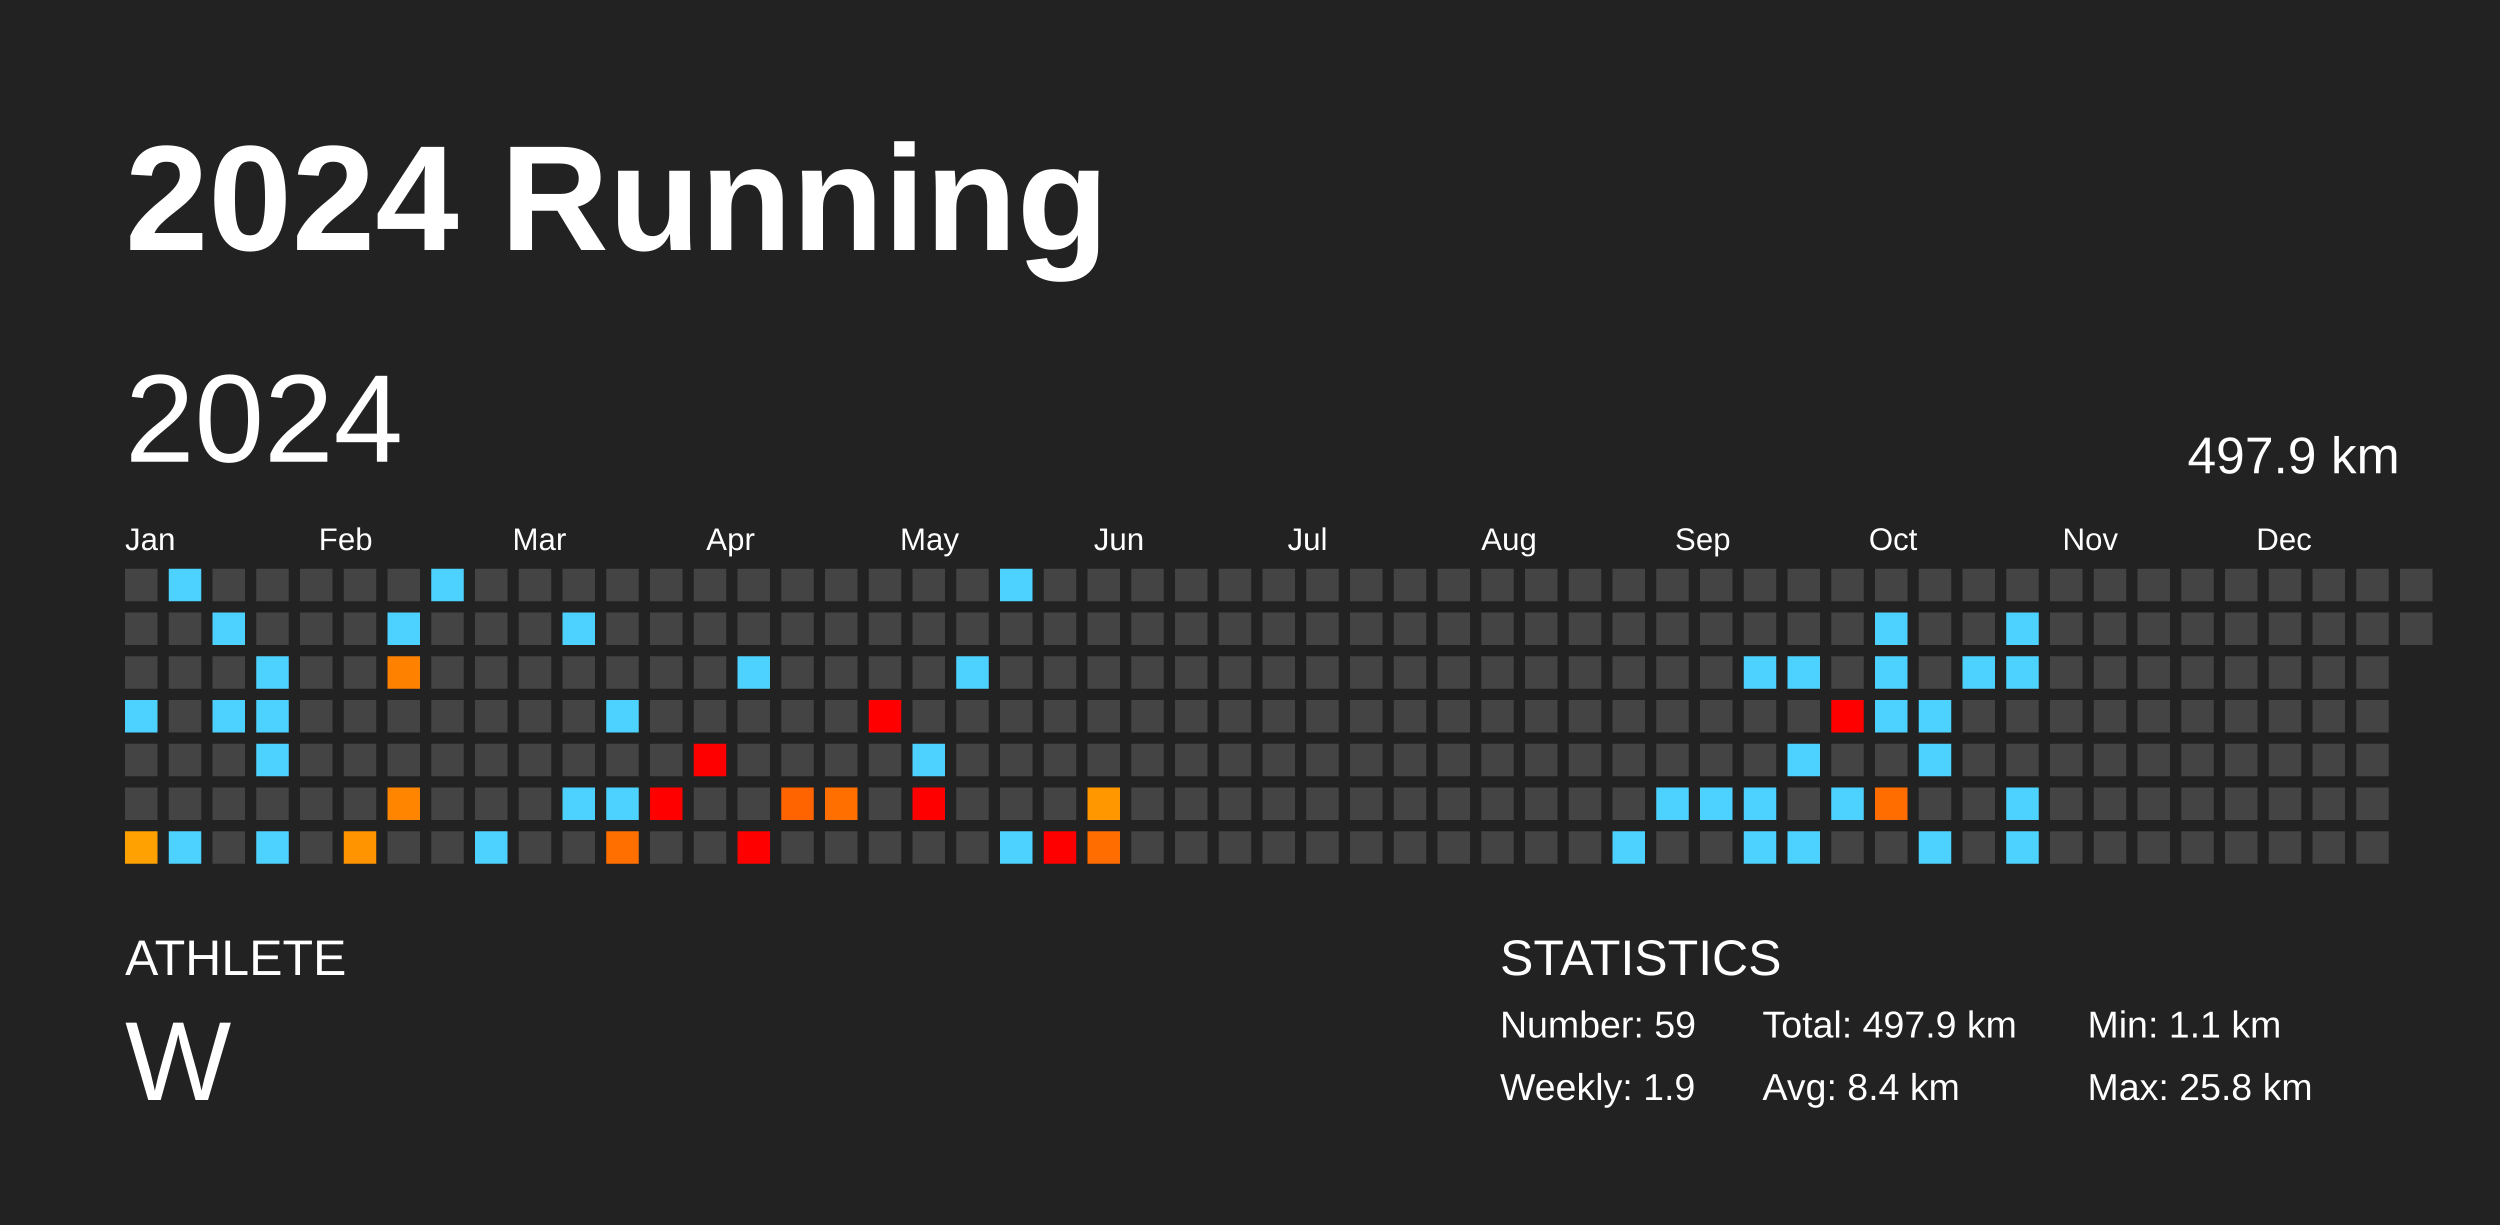
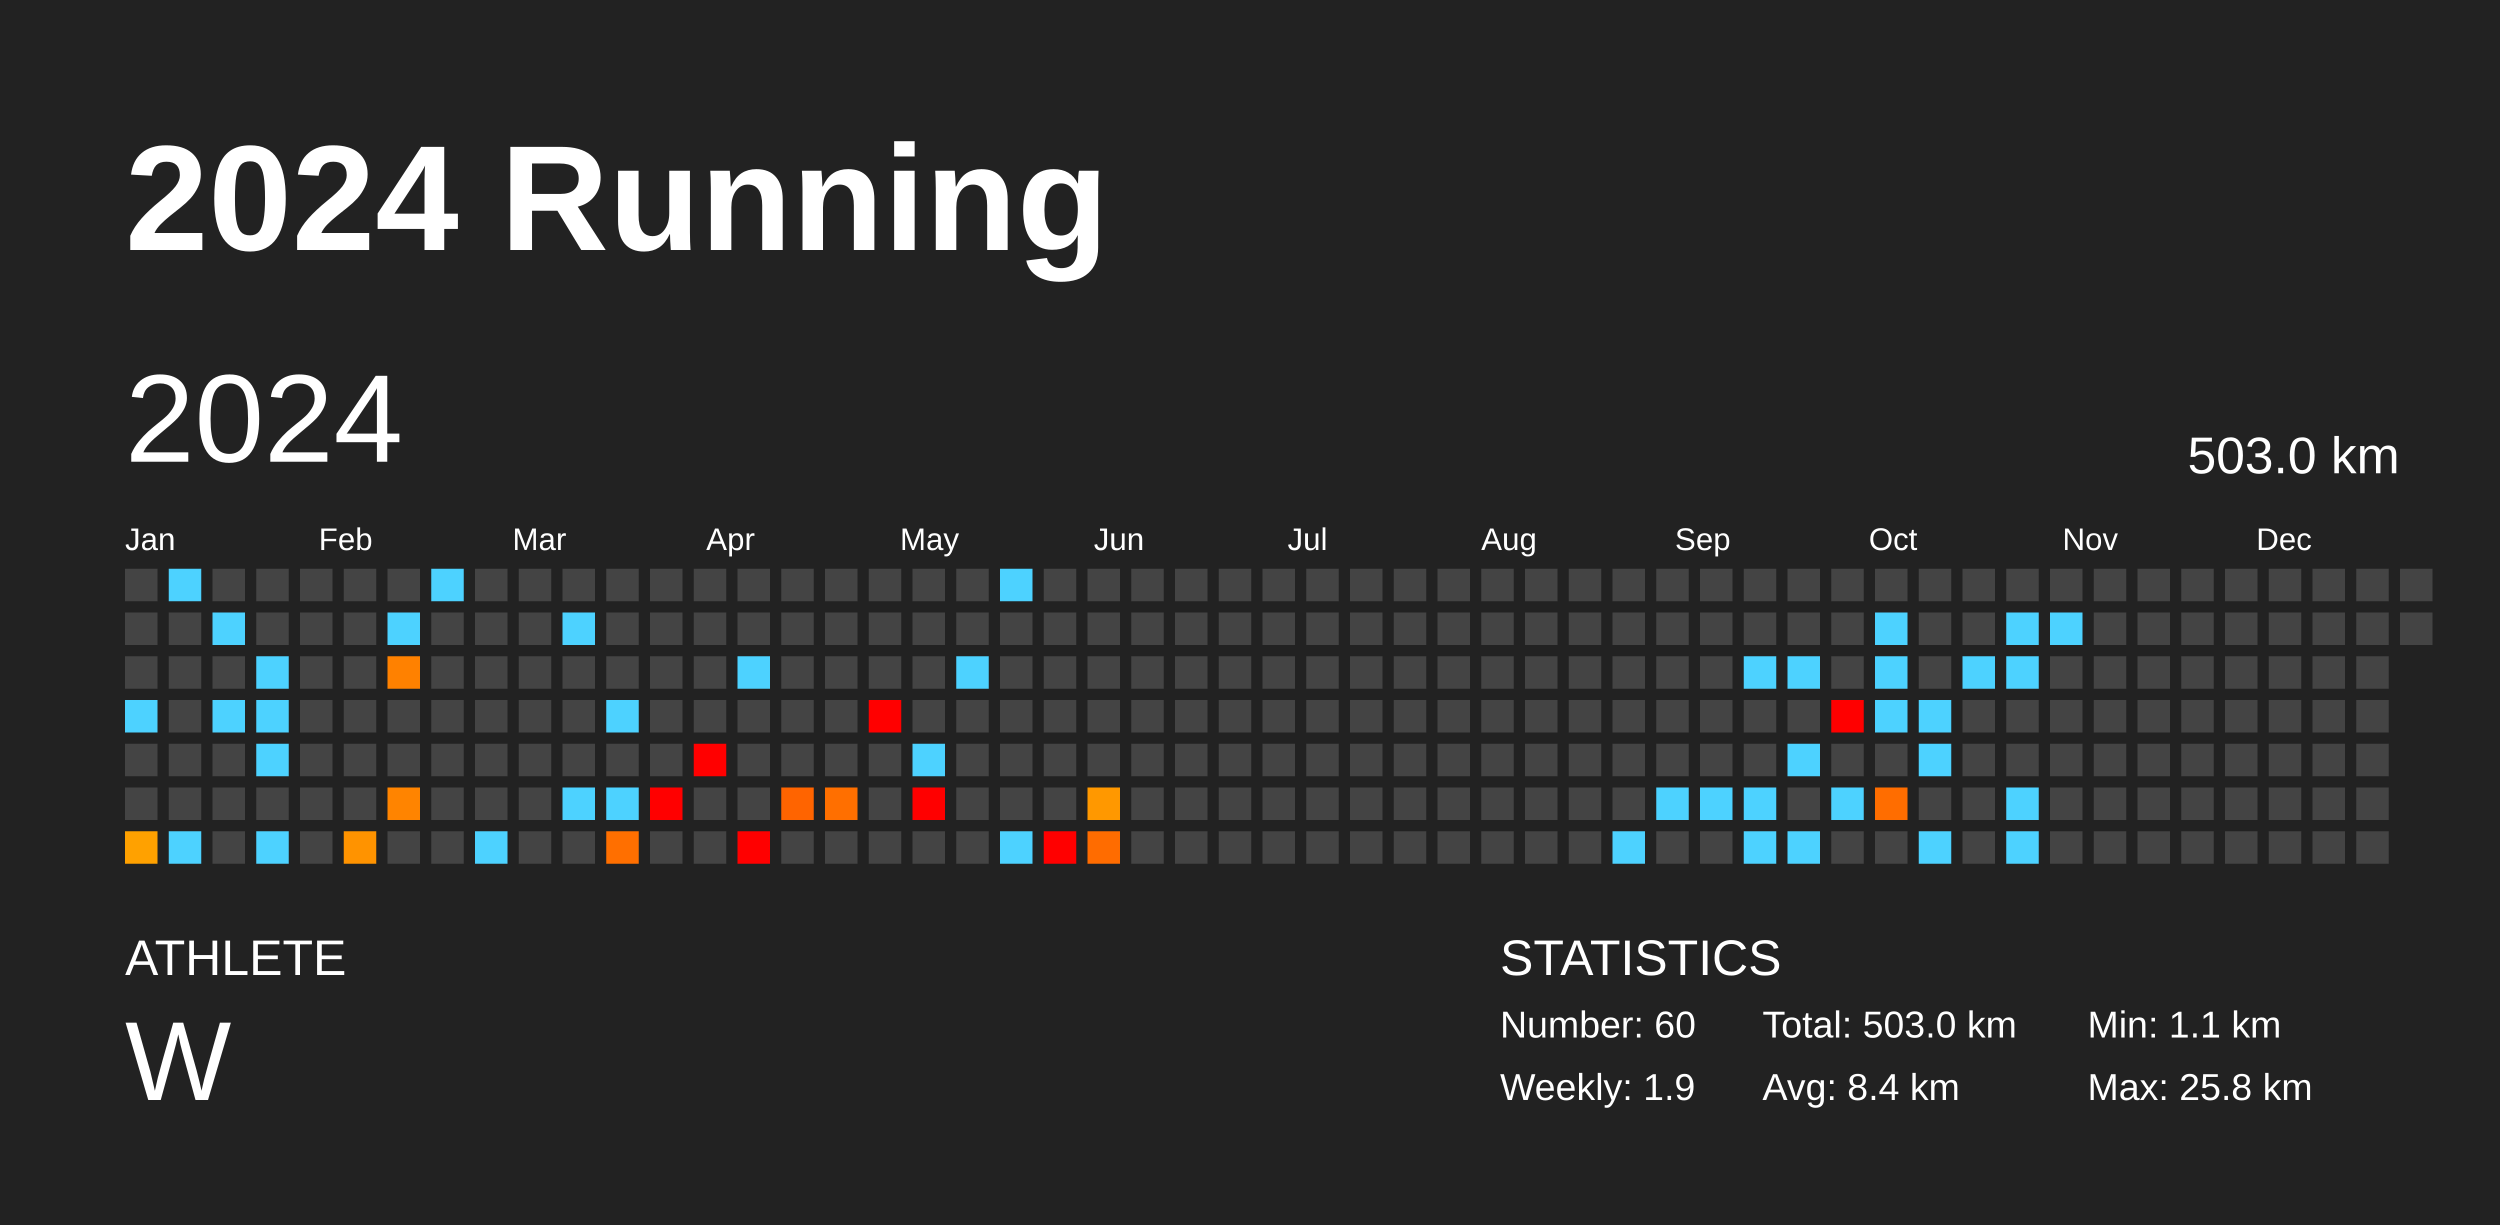
<svg xmlns="http://www.w3.org/2000/svg" baseProfile="full" height="98mm" version="1.1" viewBox="0,0,200,98" width="200mm">
  <defs />
  <rect fill="#222222" height="98" width="200" x="0" y="0" />
  <text fill="#FFFFFF" style="font-size:12px; font-family:Arial; font-weight:bold;" x="10" y="20">2024 Running</text>
  <text fill="#FFFFFF" style="font-size:4px; font-family:Arial" x="10" y="78">ATHLETE</text>
  <text fill="#FFFFFF" style="font-size:9px; font-family:Arial" x="10" y="88">W</text>
  <text fill="#FFFFFF" style="font-size:4px; font-family:Arial" x="120" y="78">STATISTICS</text>
-   <text fill="#FFFFFF" style="font-size:3px; font-family:Arial" x="120" y="83">Number: 59</text>
+   <text fill="#FFFFFF" style="font-size:3px; font-family:Arial" x="120" y="83">Number: 60</text>
  <text fill="#FFFFFF" style="font-size:3px; font-family:Arial" x="120" y="88">Weekly: 1.9</text>
-   <text fill="#FFFFFF" style="font-size:3px; font-family:Arial" x="141" y="83">Total: 497.9 km</text>
+   <text fill="#FFFFFF" style="font-size:3px; font-family:Arial" x="141" y="83">Total: 503.0 km</text>
  <text fill="#FFFFFF" style="font-size:3px; font-family:Arial" x="141" y="88">Avg: 8.4 km</text>
  <text fill="#FFFFFF" style="font-size:3px; font-family:Arial" x="167" y="83">Min: 1.1 km</text>
  <text fill="#FFFFFF" style="font-size:3px; font-family:Arial" x="167" y="88">Max: 25.8 km</text>
  <text dominant-baseline="hanging" fill="#FFFFFF" style="font-size:10.0px; font-family:Arial;" x="10" y="30">2024</text>
-   <text dominant-baseline="hanging" fill="#FFFFFF" style="font-size:4.125px; font-family:Arial;" x="175" y="35">497.9 km</text>
+   <text dominant-baseline="hanging" fill="#FFFFFF" style="font-size:4.125px; font-family:Arial;" x="175" y="35">503.0 km</text>
  <text fill="#FFFFFF" style="font-size:2.5px; font-family:Arial" x="10.0" y="44">Jan</text>
  <text fill="#FFFFFF" style="font-size:2.5px; font-family:Arial" x="25.5" y="44">Feb</text>
  <text fill="#FFFFFF" style="font-size:2.5px; font-family:Arial" x="41.0" y="44">Mar</text>
  <text fill="#FFFFFF" style="font-size:2.5px; font-family:Arial" x="56.5" y="44">Apr</text>
  <text fill="#FFFFFF" style="font-size:2.5px; font-family:Arial" x="72.0" y="44">May</text>
  <text fill="#FFFFFF" style="font-size:2.5px; font-family:Arial" x="87.5" y="44">Jun</text>
  <text fill="#FFFFFF" style="font-size:2.5px; font-family:Arial" x="103.0" y="44">Jul</text>
  <text fill="#FFFFFF" style="font-size:2.5px; font-family:Arial" x="118.5" y="44">Aug</text>
  <text fill="#FFFFFF" style="font-size:2.5px; font-family:Arial" x="134.0" y="44">Sep</text>
  <text fill="#FFFFFF" style="font-size:2.5px; font-family:Arial" x="149.5" y="44">Oct</text>
  <text fill="#FFFFFF" style="font-size:2.5px; font-family:Arial" x="165.0" y="44">Nov</text>
  <text fill="#FFFFFF" style="font-size:2.5px; font-family:Arial" x="180.5" y="44">Dec</text>
  <rect fill="#444444" height="2.6" width="2.6" x="10.0" y="45.5" />
  <rect fill="#444444" height="2.6" width="2.6" x="10.0" y="49.0" />
  <rect fill="#444444" height="2.6" width="2.6" x="10.0" y="52.5" />
  <rect fill="#4dd2ff" height="2.6" width="2.6" x="10.0" y="56.0" />
  <rect fill="#444444" height="2.6" width="2.6" x="10.0" y="59.5" />
  <rect fill="#444444" height="2.6" width="2.6" x="10.0" y="63.0" />
  <rect fill="#ffa100" height="2.6" width="2.6" x="10.0" y="66.5" />
  <rect fill="#4dd2ff" height="2.6" width="2.6" x="13.5" y="45.5" />
  <rect fill="#444444" height="2.6" width="2.6" x="13.5" y="49.0" />
  <rect fill="#444444" height="2.6" width="2.6" x="13.5" y="52.5" />
  <rect fill="#444444" height="2.6" width="2.6" x="13.5" y="56.0" />
  <rect fill="#444444" height="2.6" width="2.6" x="13.5" y="59.5" />
  <rect fill="#444444" height="2.6" width="2.6" x="13.5" y="63.0" />
  <rect fill="#4dd2ff" height="2.6" width="2.6" x="13.5" y="66.5" />
  <rect fill="#444444" height="2.6" width="2.6" x="17.0" y="45.5" />
  <rect fill="#4dd2ff" height="2.6" width="2.6" x="17.0" y="49.0" />
  <rect fill="#444444" height="2.6" width="2.6" x="17.0" y="52.5" />
  <rect fill="#4dd2ff" height="2.6" width="2.6" x="17.0" y="56.0" />
  <rect fill="#444444" height="2.6" width="2.6" x="17.0" y="59.5" />
  <rect fill="#444444" height="2.6" width="2.6" x="17.0" y="63.0" />
  <rect fill="#444444" height="2.6" width="2.6" x="17.0" y="66.5" />
  <rect fill="#444444" height="2.6" width="2.6" x="20.5" y="45.5" />
  <rect fill="#444444" height="2.6" width="2.6" x="20.5" y="49.0" />
  <rect fill="#4dd2ff" height="2.6" width="2.6" x="20.5" y="52.5" />
  <rect fill="#4dd2ff" height="2.6" width="2.6" x="20.5" y="56.0" />
  <rect fill="#4dd2ff" height="2.6" width="2.6" x="20.5" y="59.5" />
  <rect fill="#444444" height="2.6" width="2.6" x="20.5" y="63.0" />
  <rect fill="#4dd2ff" height="2.6" width="2.6" x="20.5" y="66.5" />
  <rect fill="#444444" height="2.6" width="2.6" x="24.0" y="45.5" />
  <rect fill="#444444" height="2.6" width="2.6" x="24.0" y="49.0" />
  <rect fill="#444444" height="2.6" width="2.6" x="24.0" y="52.5" />
  <rect fill="#444444" height="2.6" width="2.6" x="24.0" y="56.0" />
  <rect fill="#444444" height="2.6" width="2.6" x="24.0" y="59.5" />
  <rect fill="#444444" height="2.6" width="2.6" x="24.0" y="63.0" />
  <rect fill="#444444" height="2.6" width="2.6" x="24.0" y="66.5" />
  <rect fill="#444444" height="2.6" width="2.6" x="27.5" y="45.5" />
  <rect fill="#444444" height="2.6" width="2.6" x="27.5" y="49.0" />
  <rect fill="#444444" height="2.6" width="2.6" x="27.5" y="52.5" />
  <rect fill="#444444" height="2.6" width="2.6" x="27.5" y="56.0" />
  <rect fill="#444444" height="2.6" width="2.6" x="27.5" y="59.5" />
  <rect fill="#444444" height="2.6" width="2.6" x="27.5" y="63.0" />
  <rect fill="#ff9300" height="2.6" width="2.6" x="27.5" y="66.5" />
  <rect fill="#444444" height="2.6" width="2.6" x="31.0" y="45.5" />
  <rect fill="#4dd2ff" height="2.6" width="2.6" x="31.0" y="49.0" />
  <rect fill="#ff8100" height="2.6" width="2.6" x="31.0" y="52.5" />
  <rect fill="#444444" height="2.6" width="2.6" x="31.0" y="56.0" />
  <rect fill="#444444" height="2.6" width="2.6" x="31.0" y="59.5" />
  <rect fill="#ff8400" height="2.6" width="2.6" x="31.0" y="63.0" />
  <rect fill="#444444" height="2.6" width="2.6" x="31.0" y="66.5" />
  <rect fill="#4dd2ff" height="2.6" width="2.6" x="34.5" y="45.5" />
  <rect fill="#444444" height="2.6" width="2.6" x="34.5" y="49.0" />
  <rect fill="#444444" height="2.6" width="2.6" x="34.5" y="52.5" />
  <rect fill="#444444" height="2.6" width="2.6" x="34.5" y="56.0" />
  <rect fill="#444444" height="2.6" width="2.6" x="34.5" y="59.5" />
  <rect fill="#444444" height="2.6" width="2.6" x="34.5" y="63.0" />
  <rect fill="#444444" height="2.6" width="2.6" x="34.5" y="66.5" />
  <rect fill="#444444" height="2.6" width="2.6" x="38.0" y="45.5" />
  <rect fill="#444444" height="2.6" width="2.6" x="38.0" y="49.0" />
  <rect fill="#444444" height="2.6" width="2.6" x="38.0" y="52.5" />
  <rect fill="#444444" height="2.6" width="2.6" x="38.0" y="56.0" />
  <rect fill="#444444" height="2.6" width="2.6" x="38.0" y="59.5" />
  <rect fill="#444444" height="2.6" width="2.6" x="38.0" y="63.0" />
  <rect fill="#4dd2ff" height="2.6" width="2.6" x="38.0" y="66.5" />
  <rect fill="#444444" height="2.6" width="2.6" x="41.5" y="45.5" />
  <rect fill="#444444" height="2.6" width="2.6" x="41.5" y="49.0" />
  <rect fill="#444444" height="2.6" width="2.6" x="41.5" y="52.5" />
  <rect fill="#444444" height="2.6" width="2.6" x="41.5" y="56.0" />
  <rect fill="#444444" height="2.6" width="2.6" x="41.5" y="59.5" />
  <rect fill="#444444" height="2.6" width="2.6" x="41.5" y="63.0" />
  <rect fill="#444444" height="2.6" width="2.6" x="41.5" y="66.5" />
  <rect fill="#444444" height="2.6" width="2.6" x="45.0" y="45.5" />
  <rect fill="#4dd2ff" height="2.6" width="2.6" x="45.0" y="49.0" />
  <rect fill="#444444" height="2.6" width="2.6" x="45.0" y="52.5" />
  <rect fill="#444444" height="2.6" width="2.6" x="45.0" y="56.0" />
  <rect fill="#444444" height="2.6" width="2.6" x="45.0" y="59.5" />
  <rect fill="#4dd2ff" height="2.6" width="2.6" x="45.0" y="63.0" />
  <rect fill="#444444" height="2.6" width="2.6" x="45.0" y="66.5" />
  <rect fill="#444444" height="2.6" width="2.6" x="48.5" y="45.5" />
  <rect fill="#444444" height="2.6" width="2.6" x="48.5" y="49.0" />
  <rect fill="#444444" height="2.6" width="2.6" x="48.5" y="52.5" />
  <rect fill="#4dd2ff" height="2.6" width="2.6" x="48.5" y="56.0" />
  <rect fill="#444444" height="2.6" width="2.6" x="48.5" y="59.5" />
  <rect fill="#4dd2ff" height="2.6" width="2.6" x="48.5" y="63.0" />
  <rect fill="#ff6f00" height="2.6" width="2.6" x="48.5" y="66.5" />
  <rect fill="#444444" height="2.6" width="2.6" x="52.0" y="45.5" />
  <rect fill="#444444" height="2.6" width="2.6" x="52.0" y="49.0" />
  <rect fill="#444444" height="2.6" width="2.6" x="52.0" y="52.5" />
  <rect fill="#444444" height="2.6" width="2.6" x="52.0" y="56.0" />
  <rect fill="#444444" height="2.6" width="2.6" x="52.0" y="59.5" />
  <rect fill="red" height="2.6" width="2.6" x="52.0" y="63.0" />
  <rect fill="#444444" height="2.6" width="2.6" x="52.0" y="66.5" />
  <rect fill="#444444" height="2.6" width="2.6" x="55.5" y="45.5" />
  <rect fill="#444444" height="2.6" width="2.6" x="55.5" y="49.0" />
  <rect fill="#444444" height="2.6" width="2.6" x="55.5" y="52.5" />
  <rect fill="#444444" height="2.6" width="2.6" x="55.5" y="56.0" />
  <rect fill="red" height="2.6" width="2.6" x="55.5" y="59.5" />
  <rect fill="#444444" height="2.6" width="2.6" x="55.5" y="63.0" />
  <rect fill="#444444" height="2.6" width="2.6" x="55.5" y="66.5" />
  <rect fill="#444444" height="2.6" width="2.6" x="59.0" y="45.5" />
  <rect fill="#444444" height="2.6" width="2.6" x="59.0" y="49.0" />
  <rect fill="#4dd2ff" height="2.6" width="2.6" x="59.0" y="52.5" />
  <rect fill="#444444" height="2.6" width="2.6" x="59.0" y="56.0" />
  <rect fill="#444444" height="2.6" width="2.6" x="59.0" y="59.5" />
  <rect fill="#444444" height="2.6" width="2.6" x="59.0" y="63.0" />
  <rect fill="red" height="2.6" width="2.6" x="59.0" y="66.5" />
  <rect fill="#444444" height="2.6" width="2.6" x="62.5" y="45.5" />
  <rect fill="#444444" height="2.6" width="2.6" x="62.5" y="49.0" />
  <rect fill="#444444" height="2.6" width="2.6" x="62.5" y="52.5" />
  <rect fill="#444444" height="2.6" width="2.6" x="62.5" y="56.0" />
  <rect fill="#444444" height="2.6" width="2.6" x="62.5" y="59.5" />
  <rect fill="#ff6400" height="2.6" width="2.6" x="62.5" y="63.0" />
  <rect fill="#444444" height="2.6" width="2.6" x="62.5" y="66.5" />
  <rect fill="#444444" height="2.6" width="2.6" x="66.0" y="45.5" />
  <rect fill="#444444" height="2.6" width="2.6" x="66.0" y="49.0" />
  <rect fill="#444444" height="2.6" width="2.6" x="66.0" y="52.5" />
  <rect fill="#444444" height="2.6" width="2.6" x="66.0" y="56.0" />
  <rect fill="#444444" height="2.6" width="2.6" x="66.0" y="59.5" />
  <rect fill="#ff6f00" height="2.6" width="2.6" x="66.0" y="63.0" />
  <rect fill="#444444" height="2.6" width="2.6" x="66.0" y="66.5" />
  <rect fill="#444444" height="2.6" width="2.6" x="69.5" y="45.5" />
  <rect fill="#444444" height="2.6" width="2.6" x="69.5" y="49.0" />
  <rect fill="#444444" height="2.6" width="2.6" x="69.5" y="52.5" />
  <rect fill="red" height="2.6" width="2.6" x="69.5" y="56.0" />
  <rect fill="#444444" height="2.6" width="2.6" x="69.5" y="59.5" />
  <rect fill="#444444" height="2.6" width="2.6" x="69.5" y="63.0" />
  <rect fill="#444444" height="2.6" width="2.6" x="69.5" y="66.5" />
  <rect fill="#444444" height="2.6" width="2.6" x="73.0" y="45.5" />
  <rect fill="#444444" height="2.6" width="2.6" x="73.0" y="49.0" />
  <rect fill="#444444" height="2.6" width="2.6" x="73.0" y="52.5" />
  <rect fill="#444444" height="2.6" width="2.6" x="73.0" y="56.0" />
  <rect fill="#4dd2ff" height="2.6" width="2.6" x="73.0" y="59.5" />
  <rect fill="red" height="2.6" width="2.6" x="73.0" y="63.0" />
  <rect fill="#444444" height="2.6" width="2.6" x="73.0" y="66.5" />
  <rect fill="#444444" height="2.6" width="2.6" x="76.5" y="45.5" />
  <rect fill="#444444" height="2.6" width="2.6" x="76.5" y="49.0" />
  <rect fill="#4dd2ff" height="2.6" width="2.6" x="76.5" y="52.5" />
  <rect fill="#444444" height="2.6" width="2.6" x="76.5" y="56.0" />
  <rect fill="#444444" height="2.6" width="2.6" x="76.5" y="59.5" />
  <rect fill="#444444" height="2.6" width="2.6" x="76.5" y="63.0" />
  <rect fill="#444444" height="2.6" width="2.6" x="76.5" y="66.5" />
  <rect fill="#4dd2ff" height="2.6" width="2.6" x="80.0" y="45.5" />
  <rect fill="#444444" height="2.6" width="2.6" x="80.0" y="49.0" />
  <rect fill="#444444" height="2.6" width="2.6" x="80.0" y="52.5" />
  <rect fill="#444444" height="2.6" width="2.6" x="80.0" y="56.0" />
  <rect fill="#444444" height="2.6" width="2.6" x="80.0" y="59.5" />
  <rect fill="#444444" height="2.6" width="2.6" x="80.0" y="63.0" />
  <rect fill="#4dd2ff" height="2.6" width="2.6" x="80.0" y="66.5" />
  <rect fill="#444444" height="2.6" width="2.6" x="83.5" y="45.5" />
  <rect fill="#444444" height="2.6" width="2.6" x="83.5" y="49.0" />
  <rect fill="#444444" height="2.6" width="2.6" x="83.5" y="52.5" />
  <rect fill="#444444" height="2.6" width="2.6" x="83.5" y="56.0" />
  <rect fill="#444444" height="2.6" width="2.6" x="83.5" y="59.5" />
  <rect fill="#444444" height="2.6" width="2.6" x="83.5" y="63.0" />
  <rect fill="red" height="2.6" width="2.6" x="83.5" y="66.5" />
  <rect fill="#444444" height="2.6" width="2.6" x="87.0" y="45.5" />
  <rect fill="#444444" height="2.6" width="2.6" x="87.0" y="49.0" />
  <rect fill="#444444" height="2.6" width="2.6" x="87.0" y="52.5" />
  <rect fill="#444444" height="2.6" width="2.6" x="87.0" y="56.0" />
  <rect fill="#444444" height="2.6" width="2.6" x="87.0" y="59.5" />
  <rect fill="#ff9800" height="2.6" width="2.6" x="87.0" y="63.0" />
  <rect fill="#ff6c00" height="2.6" width="2.6" x="87.0" y="66.5" />
  <rect fill="#444444" height="2.6" width="2.6" x="90.5" y="45.5" />
  <rect fill="#444444" height="2.6" width="2.6" x="90.5" y="49.0" />
  <rect fill="#444444" height="2.6" width="2.6" x="90.5" y="52.5" />
  <rect fill="#444444" height="2.6" width="2.6" x="90.5" y="56.0" />
  <rect fill="#444444" height="2.6" width="2.6" x="90.5" y="59.5" />
  <rect fill="#444444" height="2.6" width="2.6" x="90.5" y="63.0" />
  <rect fill="#444444" height="2.6" width="2.6" x="90.5" y="66.5" />
  <rect fill="#444444" height="2.6" width="2.6" x="94.0" y="45.5" />
  <rect fill="#444444" height="2.6" width="2.6" x="94.0" y="49.0" />
  <rect fill="#444444" height="2.6" width="2.6" x="94.0" y="52.5" />
  <rect fill="#444444" height="2.6" width="2.6" x="94.0" y="56.0" />
  <rect fill="#444444" height="2.6" width="2.6" x="94.0" y="59.5" />
  <rect fill="#444444" height="2.6" width="2.6" x="94.0" y="63.0" />
  <rect fill="#444444" height="2.6" width="2.6" x="94.0" y="66.5" />
  <rect fill="#444444" height="2.6" width="2.6" x="97.5" y="45.5" />
  <rect fill="#444444" height="2.6" width="2.6" x="97.5" y="49.0" />
  <rect fill="#444444" height="2.6" width="2.6" x="97.5" y="52.5" />
  <rect fill="#444444" height="2.6" width="2.6" x="97.5" y="56.0" />
  <rect fill="#444444" height="2.6" width="2.6" x="97.5" y="59.5" />
  <rect fill="#444444" height="2.6" width="2.6" x="97.5" y="63.0" />
  <rect fill="#444444" height="2.6" width="2.6" x="97.5" y="66.5" />
  <rect fill="#444444" height="2.6" width="2.6" x="101.0" y="45.5" />
  <rect fill="#444444" height="2.6" width="2.6" x="101.0" y="49.0" />
  <rect fill="#444444" height="2.6" width="2.6" x="101.0" y="52.5" />
  <rect fill="#444444" height="2.6" width="2.6" x="101.0" y="56.0" />
  <rect fill="#444444" height="2.6" width="2.6" x="101.0" y="59.5" />
  <rect fill="#444444" height="2.6" width="2.6" x="101.0" y="63.0" />
  <rect fill="#444444" height="2.6" width="2.6" x="101.0" y="66.5" />
  <rect fill="#444444" height="2.6" width="2.6" x="104.5" y="45.5" />
  <rect fill="#444444" height="2.6" width="2.6" x="104.5" y="49.0" />
  <rect fill="#444444" height="2.6" width="2.6" x="104.5" y="52.5" />
  <rect fill="#444444" height="2.6" width="2.6" x="104.5" y="56.0" />
  <rect fill="#444444" height="2.6" width="2.6" x="104.5" y="59.5" />
  <rect fill="#444444" height="2.6" width="2.6" x="104.5" y="63.0" />
  <rect fill="#444444" height="2.6" width="2.6" x="104.5" y="66.5" />
  <rect fill="#444444" height="2.6" width="2.6" x="108.0" y="45.5" />
  <rect fill="#444444" height="2.6" width="2.6" x="108.0" y="49.0" />
  <rect fill="#444444" height="2.6" width="2.6" x="108.0" y="52.5" />
  <rect fill="#444444" height="2.6" width="2.6" x="108.0" y="56.0" />
  <rect fill="#444444" height="2.6" width="2.6" x="108.0" y="59.5" />
  <rect fill="#444444" height="2.6" width="2.6" x="108.0" y="63.0" />
  <rect fill="#444444" height="2.6" width="2.6" x="108.0" y="66.5" />
  <rect fill="#444444" height="2.6" width="2.6" x="111.5" y="45.5" />
  <rect fill="#444444" height="2.6" width="2.6" x="111.5" y="49.0" />
  <rect fill="#444444" height="2.6" width="2.6" x="111.5" y="52.5" />
  <rect fill="#444444" height="2.6" width="2.6" x="111.5" y="56.0" />
  <rect fill="#444444" height="2.6" width="2.6" x="111.5" y="59.5" />
  <rect fill="#444444" height="2.6" width="2.6" x="111.5" y="63.0" />
  <rect fill="#444444" height="2.6" width="2.6" x="111.5" y="66.5" />
  <rect fill="#444444" height="2.6" width="2.6" x="115.0" y="45.5" />
  <rect fill="#444444" height="2.6" width="2.6" x="115.0" y="49.0" />
  <rect fill="#444444" height="2.6" width="2.6" x="115.0" y="52.5" />
  <rect fill="#444444" height="2.6" width="2.6" x="115.0" y="56.0" />
  <rect fill="#444444" height="2.6" width="2.6" x="115.0" y="59.5" />
  <rect fill="#444444" height="2.6" width="2.6" x="115.0" y="63.0" />
  <rect fill="#444444" height="2.6" width="2.6" x="115.0" y="66.5" />
  <rect fill="#444444" height="2.6" width="2.6" x="118.5" y="45.5" />
  <rect fill="#444444" height="2.6" width="2.6" x="118.5" y="49.0" />
  <rect fill="#444444" height="2.6" width="2.6" x="118.5" y="52.5" />
  <rect fill="#444444" height="2.6" width="2.6" x="118.5" y="56.0" />
  <rect fill="#444444" height="2.6" width="2.6" x="118.5" y="59.5" />
  <rect fill="#444444" height="2.6" width="2.6" x="118.5" y="63.0" />
  <rect fill="#444444" height="2.6" width="2.6" x="118.5" y="66.5" />
  <rect fill="#444444" height="2.6" width="2.6" x="122.0" y="45.5" />
  <rect fill="#444444" height="2.6" width="2.6" x="122.0" y="49.0" />
  <rect fill="#444444" height="2.6" width="2.6" x="122.0" y="52.5" />
  <rect fill="#444444" height="2.6" width="2.6" x="122.0" y="56.0" />
  <rect fill="#444444" height="2.6" width="2.6" x="122.0" y="59.5" />
  <rect fill="#444444" height="2.6" width="2.6" x="122.0" y="63.0" />
  <rect fill="#444444" height="2.6" width="2.6" x="122.0" y="66.5" />
  <rect fill="#444444" height="2.6" width="2.6" x="125.5" y="45.5" />
  <rect fill="#444444" height="2.6" width="2.6" x="125.5" y="49.0" />
  <rect fill="#444444" height="2.6" width="2.6" x="125.5" y="52.5" />
  <rect fill="#444444" height="2.6" width="2.6" x="125.5" y="56.0" />
  <rect fill="#444444" height="2.6" width="2.6" x="125.5" y="59.5" />
  <rect fill="#444444" height="2.6" width="2.6" x="125.5" y="63.0" />
  <rect fill="#444444" height="2.6" width="2.6" x="125.5" y="66.5" />
  <rect fill="#444444" height="2.6" width="2.6" x="129.0" y="45.5" />
  <rect fill="#444444" height="2.6" width="2.6" x="129.0" y="49.0" />
  <rect fill="#444444" height="2.6" width="2.6" x="129.0" y="52.5" />
  <rect fill="#444444" height="2.6" width="2.6" x="129.0" y="56.0" />
  <rect fill="#444444" height="2.6" width="2.6" x="129.0" y="59.5" />
  <rect fill="#444444" height="2.6" width="2.6" x="129.0" y="63.0" />
  <rect fill="#4dd2ff" height="2.6" width="2.6" x="129.0" y="66.5" />
  <rect fill="#444444" height="2.6" width="2.6" x="132.5" y="45.5" />
  <rect fill="#444444" height="2.6" width="2.6" x="132.5" y="49.0" />
  <rect fill="#444444" height="2.6" width="2.6" x="132.5" y="52.5" />
  <rect fill="#444444" height="2.6" width="2.6" x="132.5" y="56.0" />
  <rect fill="#444444" height="2.6" width="2.6" x="132.5" y="59.5" />
  <rect fill="#4dd2ff" height="2.6" width="2.6" x="132.5" y="63.0" />
  <rect fill="#444444" height="2.6" width="2.6" x="132.5" y="66.5" />
  <rect fill="#444444" height="2.6" width="2.6" x="136.0" y="45.5" />
  <rect fill="#444444" height="2.6" width="2.6" x="136.0" y="49.0" />
  <rect fill="#444444" height="2.6" width="2.6" x="136.0" y="52.5" />
  <rect fill="#444444" height="2.6" width="2.6" x="136.0" y="56.0" />
  <rect fill="#444444" height="2.6" width="2.6" x="136.0" y="59.5" />
  <rect fill="#4dd2ff" height="2.6" width="2.6" x="136.0" y="63.0" />
  <rect fill="#444444" height="2.6" width="2.6" x="136.0" y="66.5" />
  <rect fill="#444444" height="2.6" width="2.6" x="139.5" y="45.5" />
  <rect fill="#444444" height="2.6" width="2.6" x="139.5" y="49.0" />
  <rect fill="#4dd2ff" height="2.6" width="2.6" x="139.5" y="52.5" />
  <rect fill="#444444" height="2.6" width="2.6" x="139.5" y="56.0" />
  <rect fill="#444444" height="2.6" width="2.6" x="139.5" y="59.5" />
  <rect fill="#4dd2ff" height="2.6" width="2.6" x="139.5" y="63.0" />
  <rect fill="#4dd2ff" height="2.6" width="2.6" x="139.5" y="66.5" />
  <rect fill="#444444" height="2.6" width="2.6" x="143.0" y="45.5" />
  <rect fill="#444444" height="2.6" width="2.6" x="143.0" y="49.0" />
  <rect fill="#4dd2ff" height="2.6" width="2.6" x="143.0" y="52.5" />
  <rect fill="#444444" height="2.6" width="2.6" x="143.0" y="56.0" />
  <rect fill="#4dd2ff" height="2.6" width="2.6" x="143.0" y="59.5" />
  <rect fill="#444444" height="2.6" width="2.6" x="143.0" y="63.0" />
  <rect fill="#4dd2ff" height="2.6" width="2.6" x="143.0" y="66.5" />
  <rect fill="#444444" height="2.6" width="2.6" x="146.5" y="45.5" />
  <rect fill="#444444" height="2.6" width="2.6" x="146.5" y="49.0" />
  <rect fill="#444444" height="2.6" width="2.6" x="146.5" y="52.5" />
  <rect fill="red" height="2.6" width="2.6" x="146.5" y="56.0" />
  <rect fill="#444444" height="2.6" width="2.6" x="146.5" y="59.5" />
  <rect fill="#4dd2ff" height="2.6" width="2.6" x="146.5" y="63.0" />
  <rect fill="#444444" height="2.6" width="2.6" x="146.5" y="66.5" />
  <rect fill="#444444" height="2.6" width="2.6" x="150.0" y="45.5" />
  <rect fill="#4dd2ff" height="2.6" width="2.6" x="150.0" y="49.0" />
  <rect fill="#4dd2ff" height="2.6" width="2.6" x="150.0" y="52.5" />
  <rect fill="#4dd2ff" height="2.6" width="2.6" x="150.0" y="56.0" />
  <rect fill="#444444" height="2.6" width="2.6" x="150.0" y="59.5" />
  <rect fill="#ff6d00" height="2.6" width="2.6" x="150.0" y="63.0" />
  <rect fill="#444444" height="2.6" width="2.6" x="150.0" y="66.5" />
  <rect fill="#444444" height="2.6" width="2.6" x="153.5" y="45.5" />
  <rect fill="#444444" height="2.6" width="2.6" x="153.5" y="49.0" />
  <rect fill="#444444" height="2.6" width="2.6" x="153.5" y="52.5" />
  <rect fill="#4dd2ff" height="2.6" width="2.6" x="153.5" y="56.0" />
  <rect fill="#4dd2ff" height="2.6" width="2.6" x="153.5" y="59.5" />
  <rect fill="#444444" height="2.6" width="2.6" x="153.5" y="63.0" />
  <rect fill="#4dd2ff" height="2.6" width="2.6" x="153.5" y="66.5" />
  <rect fill="#444444" height="2.6" width="2.6" x="157.0" y="45.5" />
  <rect fill="#444444" height="2.6" width="2.6" x="157.0" y="49.0" />
  <rect fill="#4dd2ff" height="2.6" width="2.6" x="157.0" y="52.5" />
  <rect fill="#444444" height="2.6" width="2.6" x="157.0" y="56.0" />
  <rect fill="#444444" height="2.6" width="2.6" x="157.0" y="59.5" />
  <rect fill="#444444" height="2.6" width="2.6" x="157.0" y="63.0" />
  <rect fill="#444444" height="2.6" width="2.6" x="157.0" y="66.5" />
  <rect fill="#444444" height="2.6" width="2.6" x="160.5" y="45.5" />
  <rect fill="#4dd2ff" height="2.6" width="2.6" x="160.5" y="49.0" />
  <rect fill="#4dd2ff" height="2.6" width="2.6" x="160.5" y="52.5" />
  <rect fill="#444444" height="2.6" width="2.6" x="160.5" y="56.0" />
  <rect fill="#444444" height="2.6" width="2.6" x="160.5" y="59.5" />
  <rect fill="#4dd2ff" height="2.6" width="2.6" x="160.5" y="63.0" />
  <rect fill="#4dd2ff" height="2.6" width="2.6" x="160.5" y="66.5" />
  <rect fill="#444444" height="2.6" width="2.6" x="164.0" y="45.5" />
-   <rect fill="#444444" height="2.6" width="2.6" x="164.0" y="49.0" />
+   <rect fill="#4dd2ff" height="2.6" width="2.6" x="164.0" y="49.0" />
  <rect fill="#444444" height="2.6" width="2.6" x="164.0" y="52.5" />
  <rect fill="#444444" height="2.6" width="2.6" x="164.0" y="56.0" />
  <rect fill="#444444" height="2.6" width="2.6" x="164.0" y="59.5" />
  <rect fill="#444444" height="2.6" width="2.6" x="164.0" y="63.0" />
  <rect fill="#444444" height="2.6" width="2.6" x="164.0" y="66.5" />
  <rect fill="#444444" height="2.6" width="2.6" x="167.5" y="45.5" />
  <rect fill="#444444" height="2.6" width="2.6" x="167.5" y="49.0" />
  <rect fill="#444444" height="2.6" width="2.6" x="167.5" y="52.5" />
  <rect fill="#444444" height="2.6" width="2.6" x="167.5" y="56.0" />
  <rect fill="#444444" height="2.6" width="2.6" x="167.5" y="59.5" />
  <rect fill="#444444" height="2.6" width="2.6" x="167.5" y="63.0" />
  <rect fill="#444444" height="2.6" width="2.6" x="167.5" y="66.5" />
  <rect fill="#444444" height="2.6" width="2.6" x="171.0" y="45.5" />
  <rect fill="#444444" height="2.6" width="2.6" x="171.0" y="49.0" />
  <rect fill="#444444" height="2.6" width="2.6" x="171.0" y="52.5" />
  <rect fill="#444444" height="2.6" width="2.6" x="171.0" y="56.0" />
  <rect fill="#444444" height="2.6" width="2.6" x="171.0" y="59.5" />
  <rect fill="#444444" height="2.6" width="2.6" x="171.0" y="63.0" />
  <rect fill="#444444" height="2.6" width="2.6" x="171.0" y="66.5" />
  <rect fill="#444444" height="2.6" width="2.6" x="174.5" y="45.5" />
  <rect fill="#444444" height="2.6" width="2.6" x="174.5" y="49.0" />
  <rect fill="#444444" height="2.6" width="2.6" x="174.5" y="52.5" />
  <rect fill="#444444" height="2.6" width="2.6" x="174.5" y="56.0" />
  <rect fill="#444444" height="2.6" width="2.6" x="174.5" y="59.5" />
  <rect fill="#444444" height="2.6" width="2.6" x="174.5" y="63.0" />
  <rect fill="#444444" height="2.6" width="2.6" x="174.5" y="66.5" />
  <rect fill="#444444" height="2.6" width="2.6" x="178.0" y="45.5" />
  <rect fill="#444444" height="2.6" width="2.6" x="178.0" y="49.0" />
  <rect fill="#444444" height="2.6" width="2.6" x="178.0" y="52.5" />
  <rect fill="#444444" height="2.6" width="2.6" x="178.0" y="56.0" />
  <rect fill="#444444" height="2.6" width="2.6" x="178.0" y="59.5" />
  <rect fill="#444444" height="2.6" width="2.6" x="178.0" y="63.0" />
  <rect fill="#444444" height="2.6" width="2.6" x="178.0" y="66.5" />
  <rect fill="#444444" height="2.6" width="2.6" x="181.5" y="45.5" />
  <rect fill="#444444" height="2.6" width="2.6" x="181.5" y="49.0" />
  <rect fill="#444444" height="2.6" width="2.6" x="181.5" y="52.5" />
  <rect fill="#444444" height="2.6" width="2.6" x="181.5" y="56.0" />
  <rect fill="#444444" height="2.6" width="2.6" x="181.5" y="59.5" />
  <rect fill="#444444" height="2.6" width="2.6" x="181.5" y="63.0" />
  <rect fill="#444444" height="2.6" width="2.6" x="181.5" y="66.5" />
  <rect fill="#444444" height="2.6" width="2.6" x="185.0" y="45.5" />
  <rect fill="#444444" height="2.6" width="2.6" x="185.0" y="49.0" />
  <rect fill="#444444" height="2.6" width="2.6" x="185.0" y="52.5" />
  <rect fill="#444444" height="2.6" width="2.6" x="185.0" y="56.0" />
  <rect fill="#444444" height="2.6" width="2.6" x="185.0" y="59.5" />
  <rect fill="#444444" height="2.6" width="2.6" x="185.0" y="63.0" />
  <rect fill="#444444" height="2.6" width="2.6" x="185.0" y="66.5" />
  <rect fill="#444444" height="2.6" width="2.6" x="188.5" y="45.5" />
  <rect fill="#444444" height="2.6" width="2.6" x="188.5" y="49.0" />
  <rect fill="#444444" height="2.6" width="2.6" x="188.5" y="52.5" />
  <rect fill="#444444" height="2.6" width="2.6" x="188.5" y="56.0" />
  <rect fill="#444444" height="2.6" width="2.6" x="188.5" y="59.5" />
  <rect fill="#444444" height="2.6" width="2.6" x="188.5" y="63.0" />
  <rect fill="#444444" height="2.6" width="2.6" x="188.5" y="66.5" />
  <rect fill="#444444" height="2.6" width="2.6" x="192.0" y="45.5" />
  <rect fill="#444444" height="2.6" width="2.6" x="192.0" y="49.0" />
</svg>
